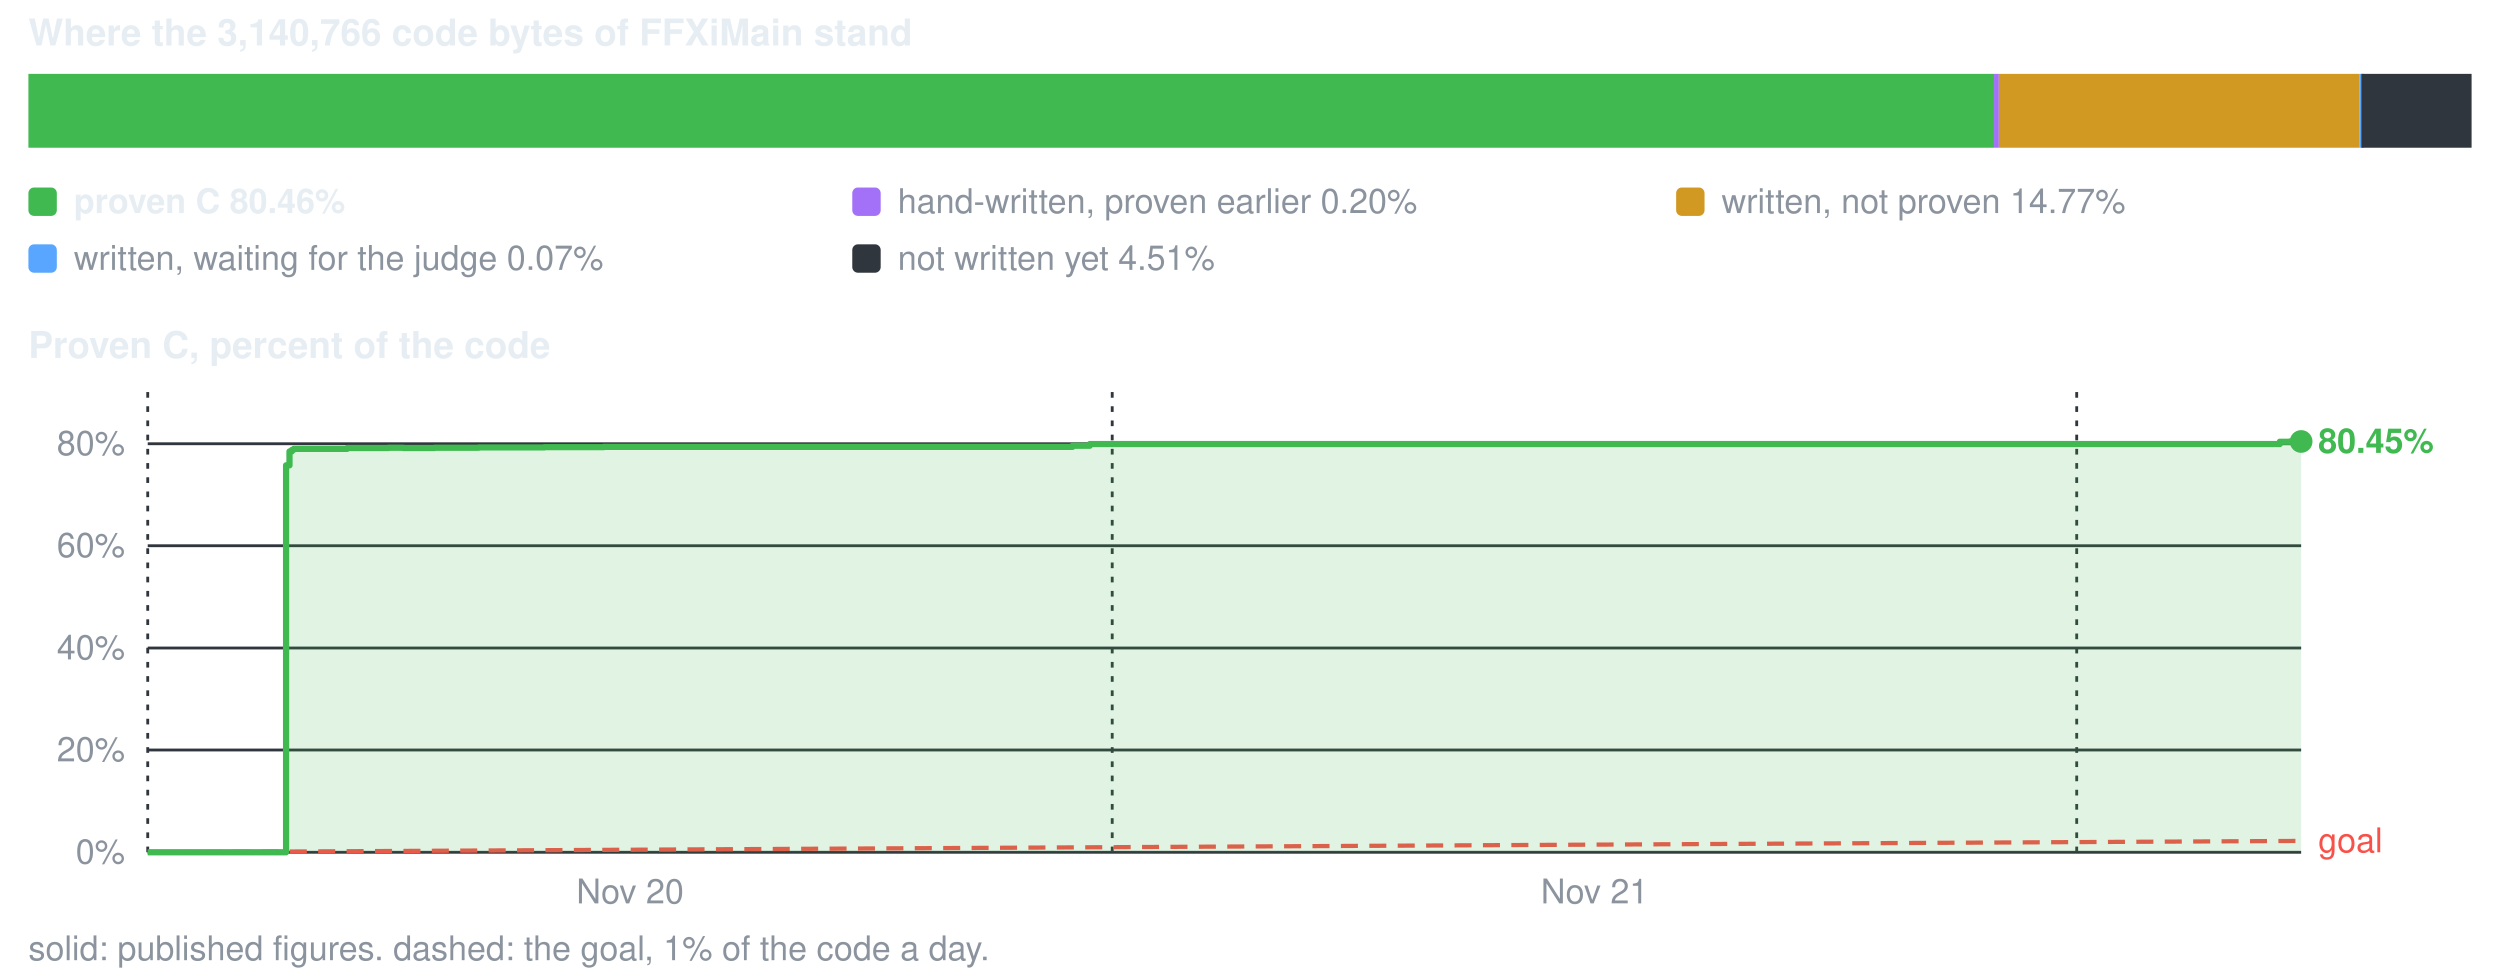
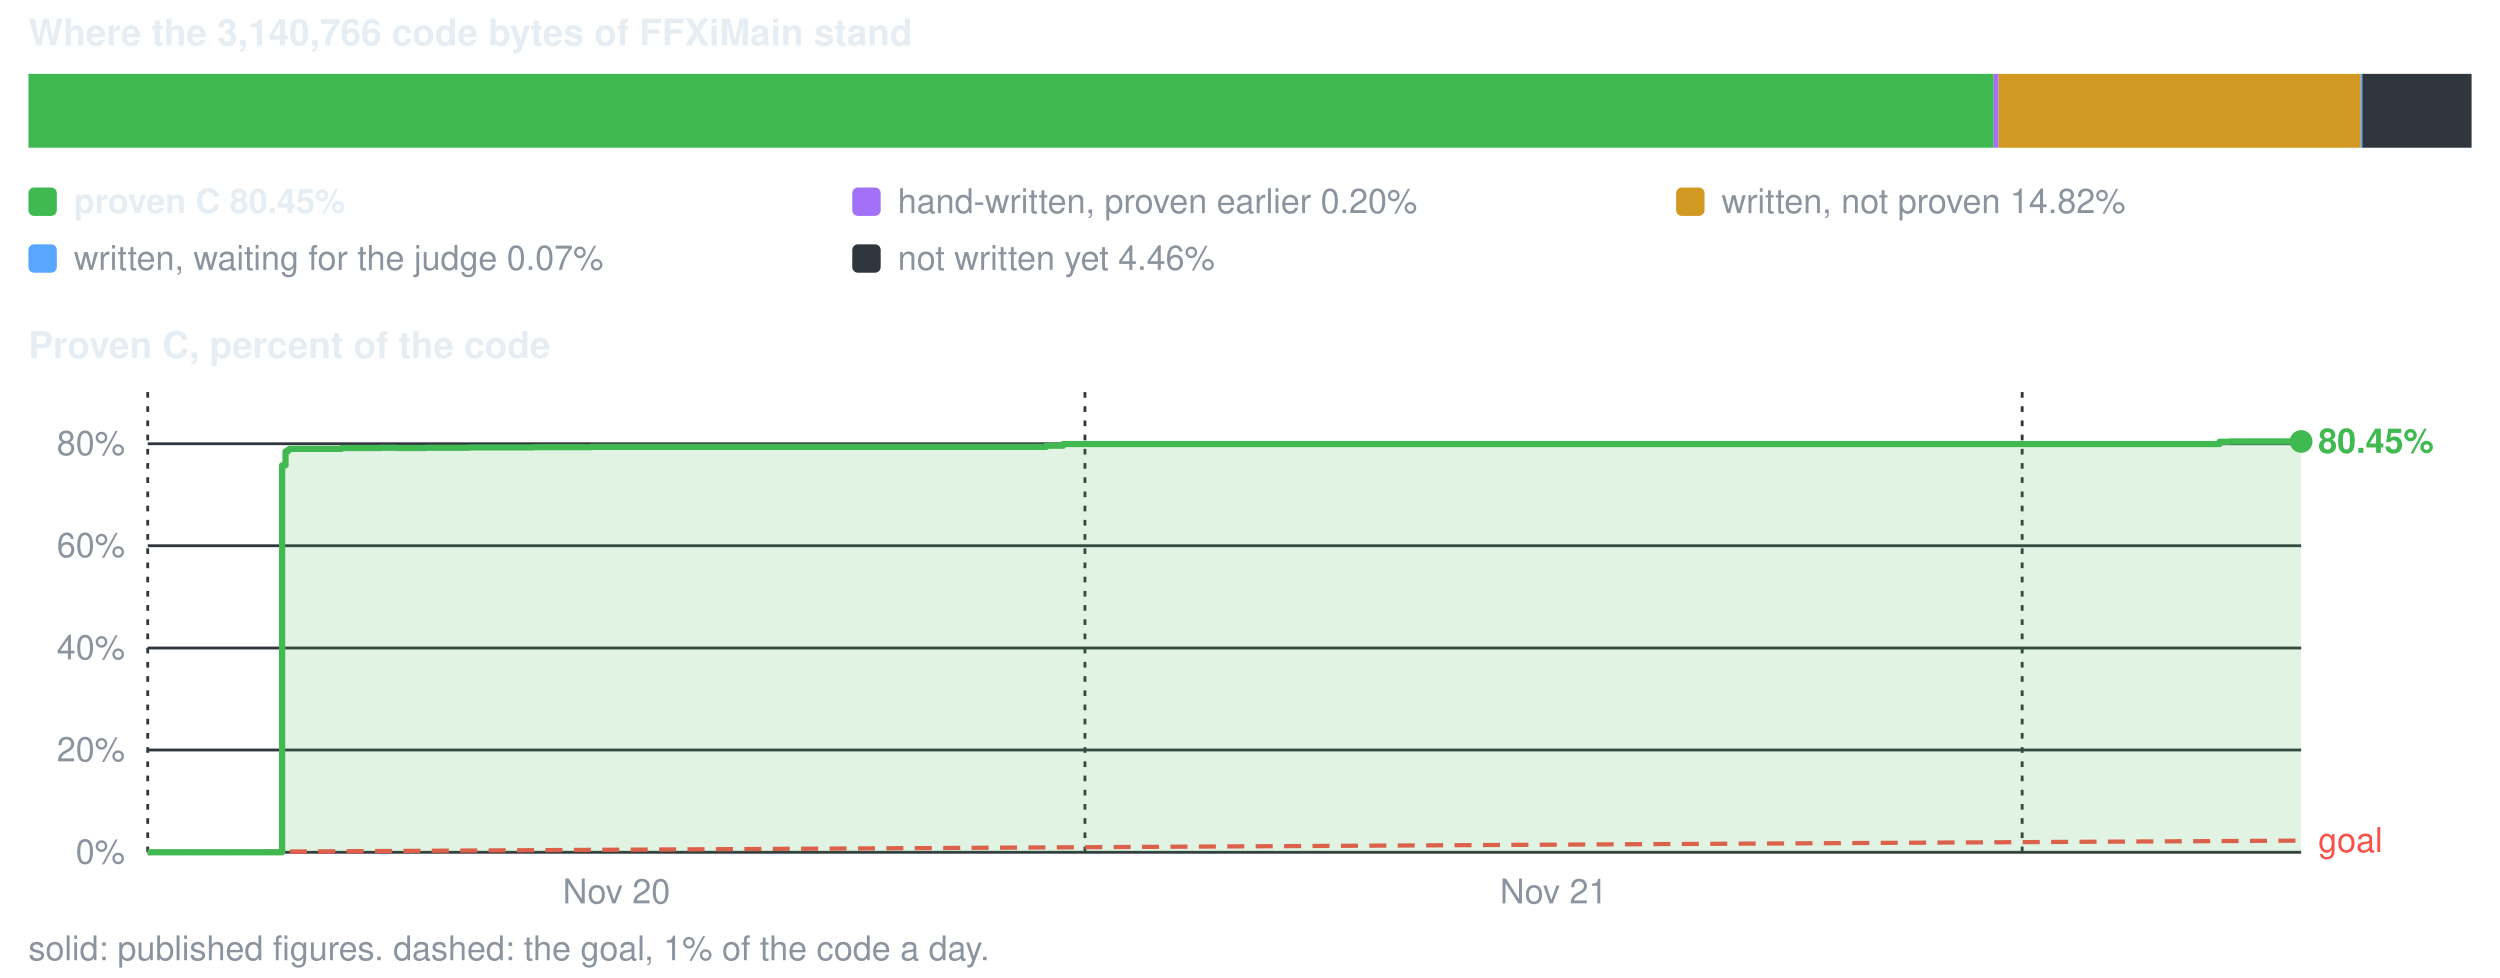
<svg xmlns="http://www.w3.org/2000/svg" viewBox="0 0 880 344" width="880" height="344" role="img" aria-label="conversion progress">
  <style>text{font-family:-apple-system,BlinkMacSystemFont,'Segoe UI',Helvetica,Arial,sans-serif;font-size:12px;fill:#8b949e}.s{fill:#e6edf3;font-weight:600}.b{font-size:13px}</style>
  <text x="10" y="16" class="s b">Where the 3,140,766 code bytes of FFXiMain stand</text>
-   <rect x="10.0" y="26" width="691.9" height="26" fill="#3fb950" />
-   <rect x="701.9" y="26" width="1.7" height="26" fill="#a371f7" />
-   <rect x="703.6" y="26" width="127.0" height="26" fill="#d29922" />
-   <rect x="830.6" y="26" width="1.5" height="26" fill="#58a6ff" />
-   <rect x="831.2" y="26" width="38.8" height="26" fill="#30363d" />
+   <rect x="10.0" y="26" width="691.8" height="26" fill="#3fb950" />
+   <rect x="701.8" y="26" width="1.7" height="26" fill="#a371f7" />
+   <rect x="703.5" y="26" width="127.5" height="26" fill="#d29922" />
+   <rect x="831.0" y="26" width="1.5" height="26" fill="#58a6ff" />
+   <rect x="831.6" y="26" width="38.4" height="26" fill="#30363d" />
  <rect x="10" y="66" width="10" height="10" rx="2" fill="#3fb950" />
-   <text x="26" y="75" class="s">proven C 80.46%</text>
+   <text x="26" y="75" class="s">proven C 80.45%</text>
  <rect x="300" y="66" width="10" height="10" rx="2" fill="#a371f7" />
  <text x="316" y="75">hand-written, proven earlier 0.20%</text>
  <rect x="590" y="66" width="10" height="10" rx="2" fill="#d29922" />
-   <text x="606" y="75">written, not proven 14.77%</text>
+   <text x="606" y="75">written, not proven 14.82%</text>
  <rect x="10" y="86" width="10" height="10" rx="2" fill="#58a6ff" />
  <text x="26" y="95">written, waiting for the judge 0.07%</text>
  <rect x="300" y="86" width="10" height="10" rx="2" fill="#30363d" />
-   <text x="316" y="95">not written yet 4.51%</text>
+   <text x="316" y="95">not written yet 4.46%</text>
  <text x="10" y="126" class="s b">Proven C, percent of the code</text>
  <line x1="52" y1="300.0" x2="810" y2="300.0" stroke="#30363d" stroke-width="1" />
  <text x="44" y="304.0" text-anchor="end">0%</text>
  <line x1="52" y1="264.0" x2="810" y2="264.0" stroke="#30363d" stroke-width="1" />
  <text x="44" y="268.0" text-anchor="end">20%</text>
  <line x1="52" y1="228.1" x2="810" y2="228.1" stroke="#30363d" stroke-width="1" />
  <text x="44" y="232.1" text-anchor="end">40%</text>
  <line x1="52" y1="192.1" x2="810" y2="192.1" stroke="#30363d" stroke-width="1" />
  <text x="44" y="196.1" text-anchor="end">60%</text>
  <line x1="52" y1="156.2" x2="810" y2="156.2" stroke="#30363d" stroke-width="1" />
  <text x="44" y="160.2" text-anchor="end">80%</text>
  <line x1="52.0" y1="138" x2="52.0" y2="300" stroke="#30363d" stroke-width="1" stroke-dasharray="2 3" />
-   <text x="221.8" y="318" text-anchor="middle">Nov 20</text>
-   <line x1="391.5" y1="138" x2="391.5" y2="300" stroke="#30363d" stroke-width="1" stroke-dasharray="2 3" />
-   <text x="561.3" y="318" text-anchor="middle">Nov 21</text>
-   <line x1="731.0" y1="138" x2="731.0" y2="300" stroke="#30363d" stroke-width="1" stroke-dasharray="2 3" />
-   <line x1="52.0" y1="300.0" x2="810.0" y2="296.0" stroke="#f85149" stroke-width="1.5" stroke-dasharray="6 4" />
-   <text x="816.0" y="300.0" style="fill:#f85149">goal</text>
-   <path d="M52.0 300.0 H100.7 V163.8 H101.9 V158.9 H102.7 V158.4 H103.1 V158.3 H103.4 V158.0 H103.4 V158.0 H122.2 V157.7 H129.0 V157.7 H136.7 V157.6 H136.7 V157.6 H142.0 V157.7 H152.9 V157.6 H160.5 V157.6 H168.5 V157.5 H177.3 V157.5 H191.6 V157.4 H212.5 V157.3 H239.6 V157.3 H377.5 V156.9 H377.9 V156.9 H383.6 V156.3 H387.7 V156.3 H395.4 V156.3 H799.0 V156.3 H802.5 V155.5 H802.7 V155.5 H802.9 V155.5 H806.0 V155.4 H810.0 V155.4 V300.0 H52.0 Z" fill="#3fb950" fill-opacity="0.16" />
-   <path d="M52.0 300.0 H100.7 V163.8 H101.9 V158.9 H102.7 V158.4 H103.1 V158.3 H103.4 V158.0 H103.4 V158.0 H122.2 V157.7 H129.0 V157.7 H136.7 V157.6 H136.7 V157.6 H142.0 V157.7 H152.9 V157.6 H160.5 V157.6 H168.5 V157.5 H177.3 V157.5 H191.6 V157.4 H212.5 V157.3 H239.6 V157.3 H377.5 V156.9 H377.9 V156.9 H383.6 V156.3 H387.7 V156.3 H395.4 V156.3 H799.0 V156.3 H802.5 V155.5 H802.7 V155.5 H802.9 V155.5 H806.0 V155.4 H810.0 V155.4" fill="none" stroke="#3fb950" stroke-width="2.2" stroke-linejoin="round" />
+   <text x="217.0" y="318" text-anchor="middle">Nov 20</text>
+   <line x1="381.9" y1="138" x2="381.9" y2="300" stroke="#30363d" stroke-width="1" stroke-dasharray="2 3" />
+   <text x="546.9" y="318" text-anchor="middle">Nov 21</text>
+   <line x1="711.8" y1="138" x2="711.8" y2="300" stroke="#30363d" stroke-width="1" stroke-dasharray="2 3" />
+   <line x1="52.0" y1="300.0" x2="810.0" y2="295.9" stroke="#f85149" stroke-width="1.5" stroke-dasharray="6 4" />
+   <text x="816.0" y="299.9" style="fill:#f85149">goal</text>
+   <path d="M52.0 300.0 H99.3 V163.8 H100.5 V158.9 H101.3 V158.4 H101.7 V158.3 H101.9 V158.0 H102.0 V158.0 H120.2 V157.7 H126.8 V157.7 H134.3 V157.6 H134.3 V157.6 H139.5 V157.7 H150.0 V157.6 H157.4 V157.6 H165.2 V157.5 H173.7 V157.5 H187.7 V157.4 H207.9 V157.3 H234.3 V157.3 H368.3 V156.9 H368.6 V156.9 H374.2 V156.3 H378.2 V156.3 H385.7 V156.3 H777.9 V156.3 H781.3 V155.5 H781.5 V155.5 H781.7 V155.5 H784.7 V155.4 H788.6 V155.4 H810.0 V155.4 V300.0 H52.0 Z" fill="#3fb950" fill-opacity="0.16" />
+   <path d="M52.0 300.0 H99.3 V163.8 H100.5 V158.9 H101.3 V158.4 H101.7 V158.3 H101.9 V158.0 H102.0 V158.0 H120.2 V157.7 H126.8 V157.7 H134.3 V157.6 H134.3 V157.6 H139.5 V157.7 H150.0 V157.6 H157.4 V157.6 H165.2 V157.5 H173.7 V157.5 H187.7 V157.4 H207.9 V157.3 H234.3 V157.3 H368.3 V156.9 H368.6 V156.9 H374.2 V156.3 H378.2 V156.3 H385.7 V156.3 H777.9 V156.3 H781.3 V155.5 H781.5 V155.5 H781.7 V155.5 H784.7 V155.4 H788.6 V155.4 H810.0 V155.4" fill="none" stroke="#3fb950" stroke-width="2.2" stroke-linejoin="round" />
  <circle cx="810.0" cy="155.4" r="4" fill="#3fb950" />
  <text x="816.0" y="159.4" class="s" style="fill:#3fb950">80.45%</text>
  <text x="10" y="338">solid: published figures. dashed: the goal, 1% of the code a day.</text>
</svg>
